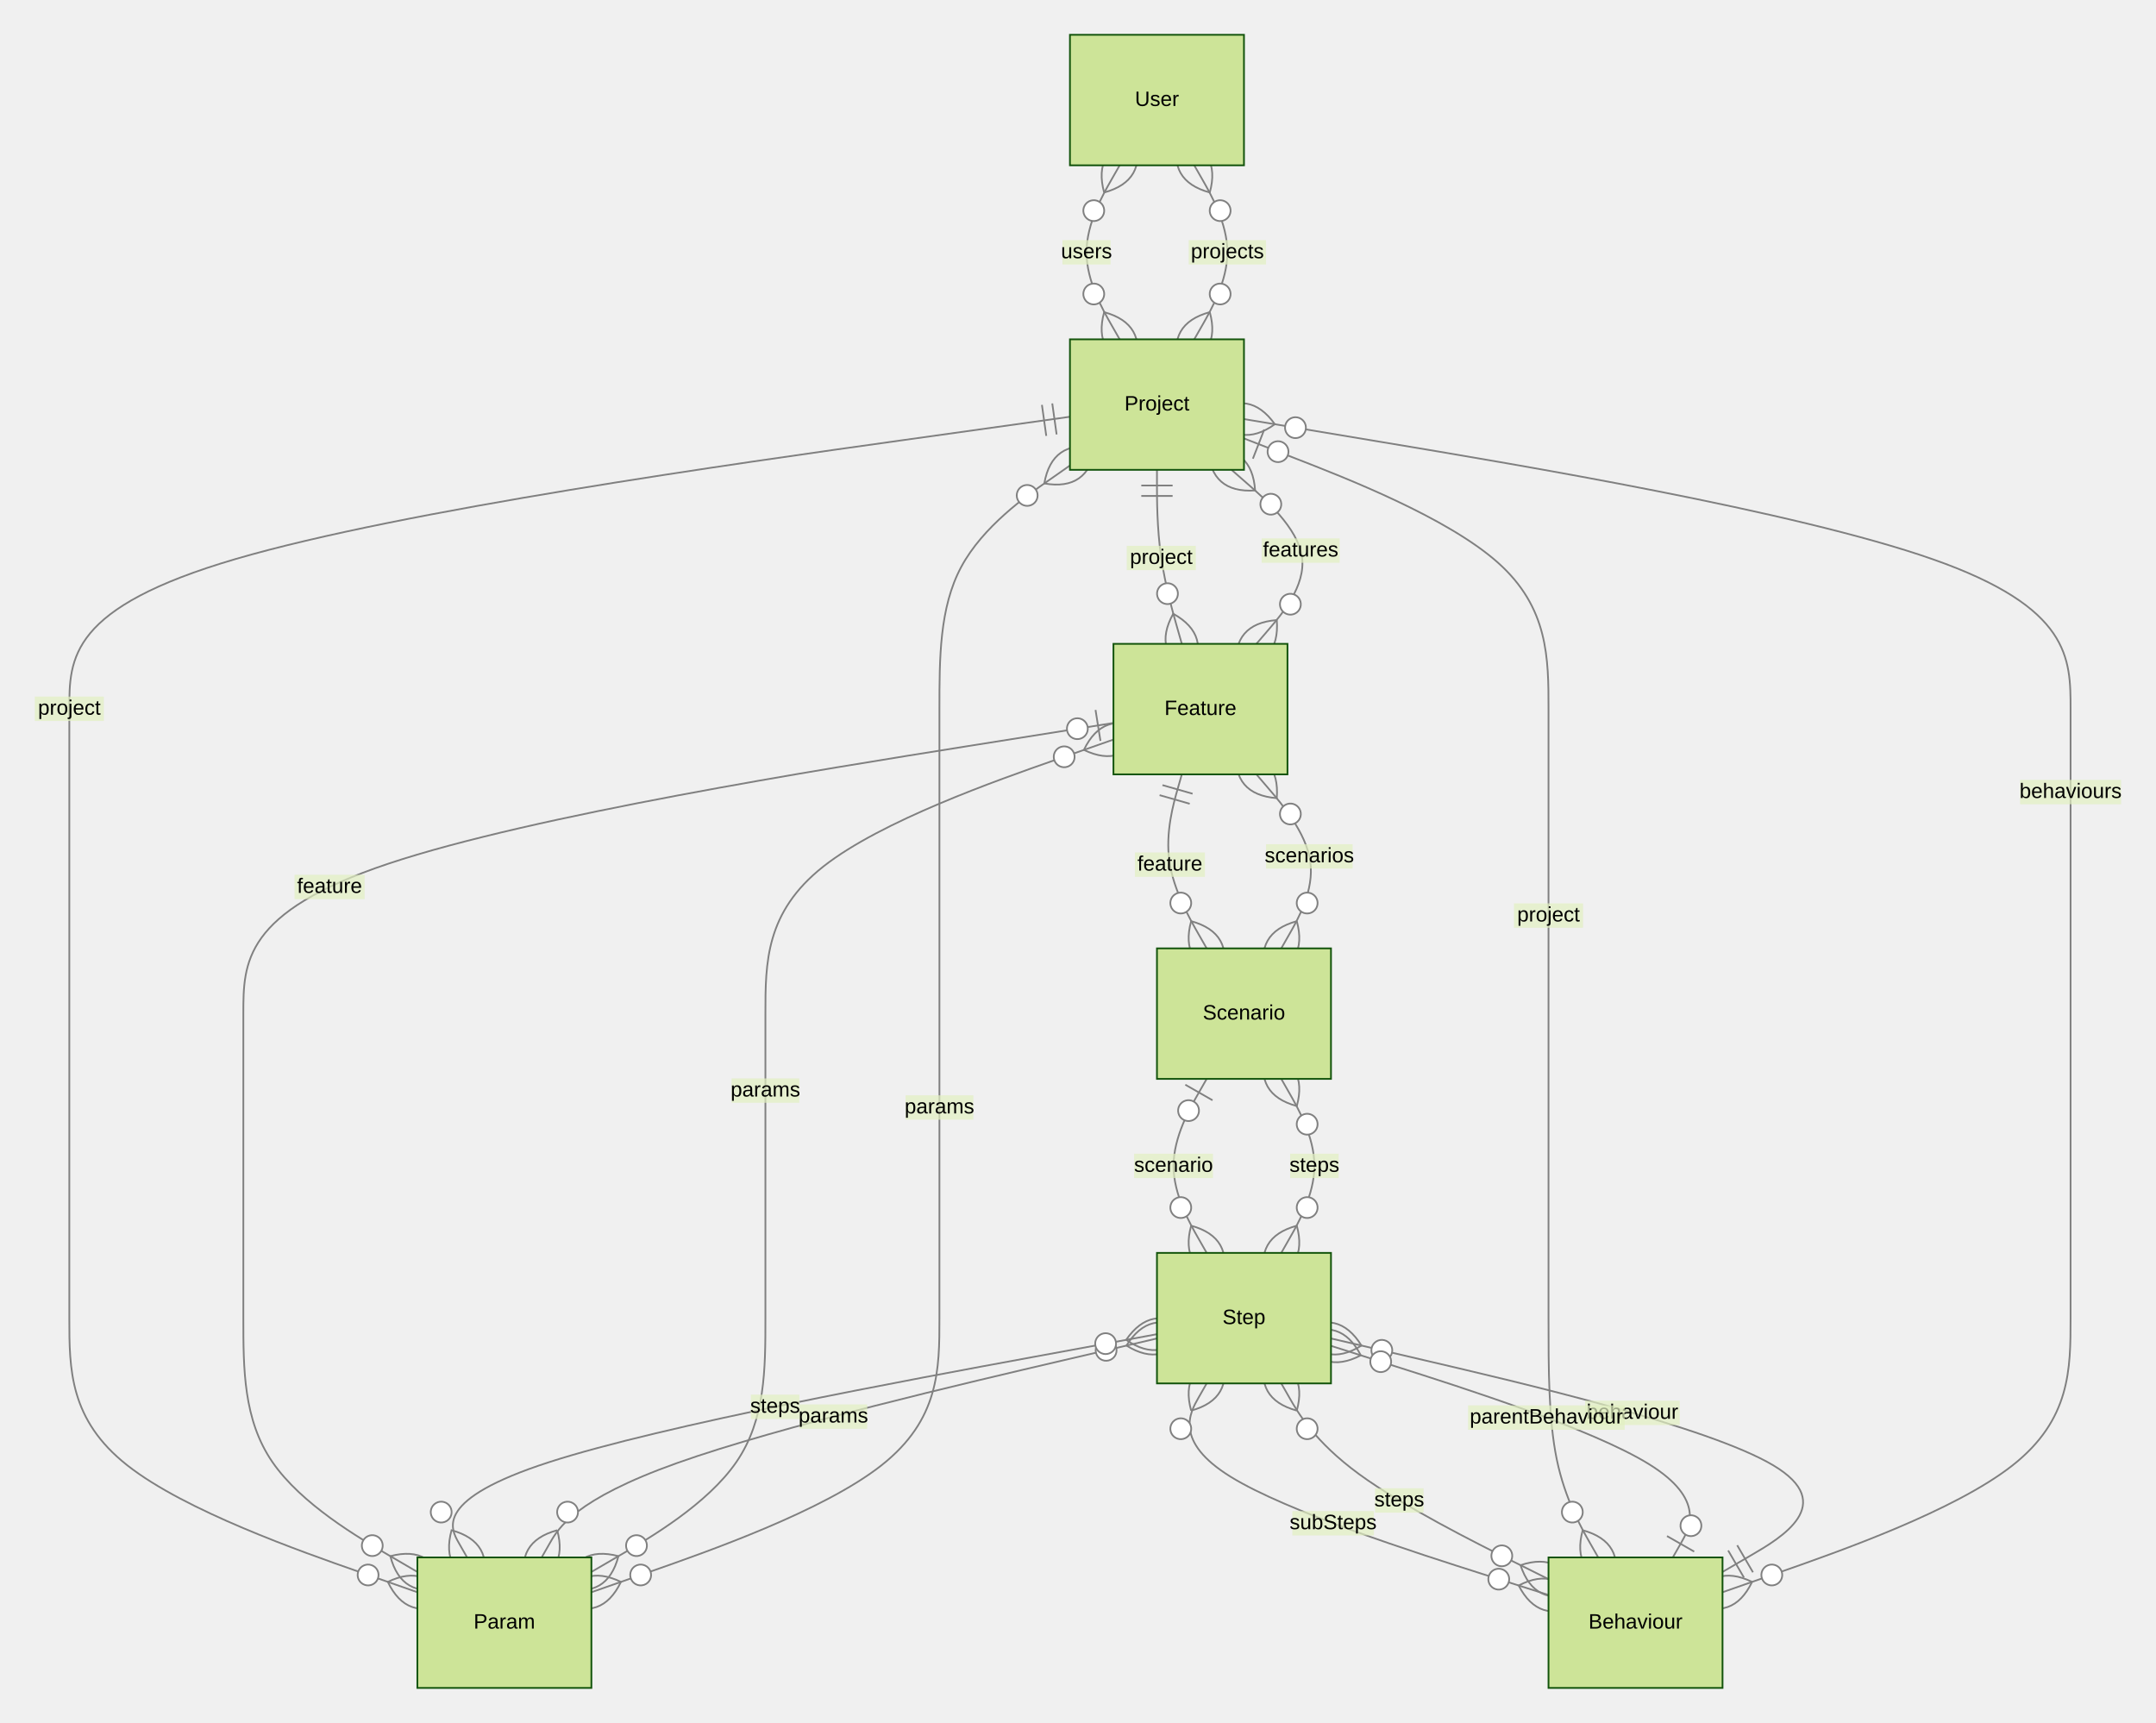
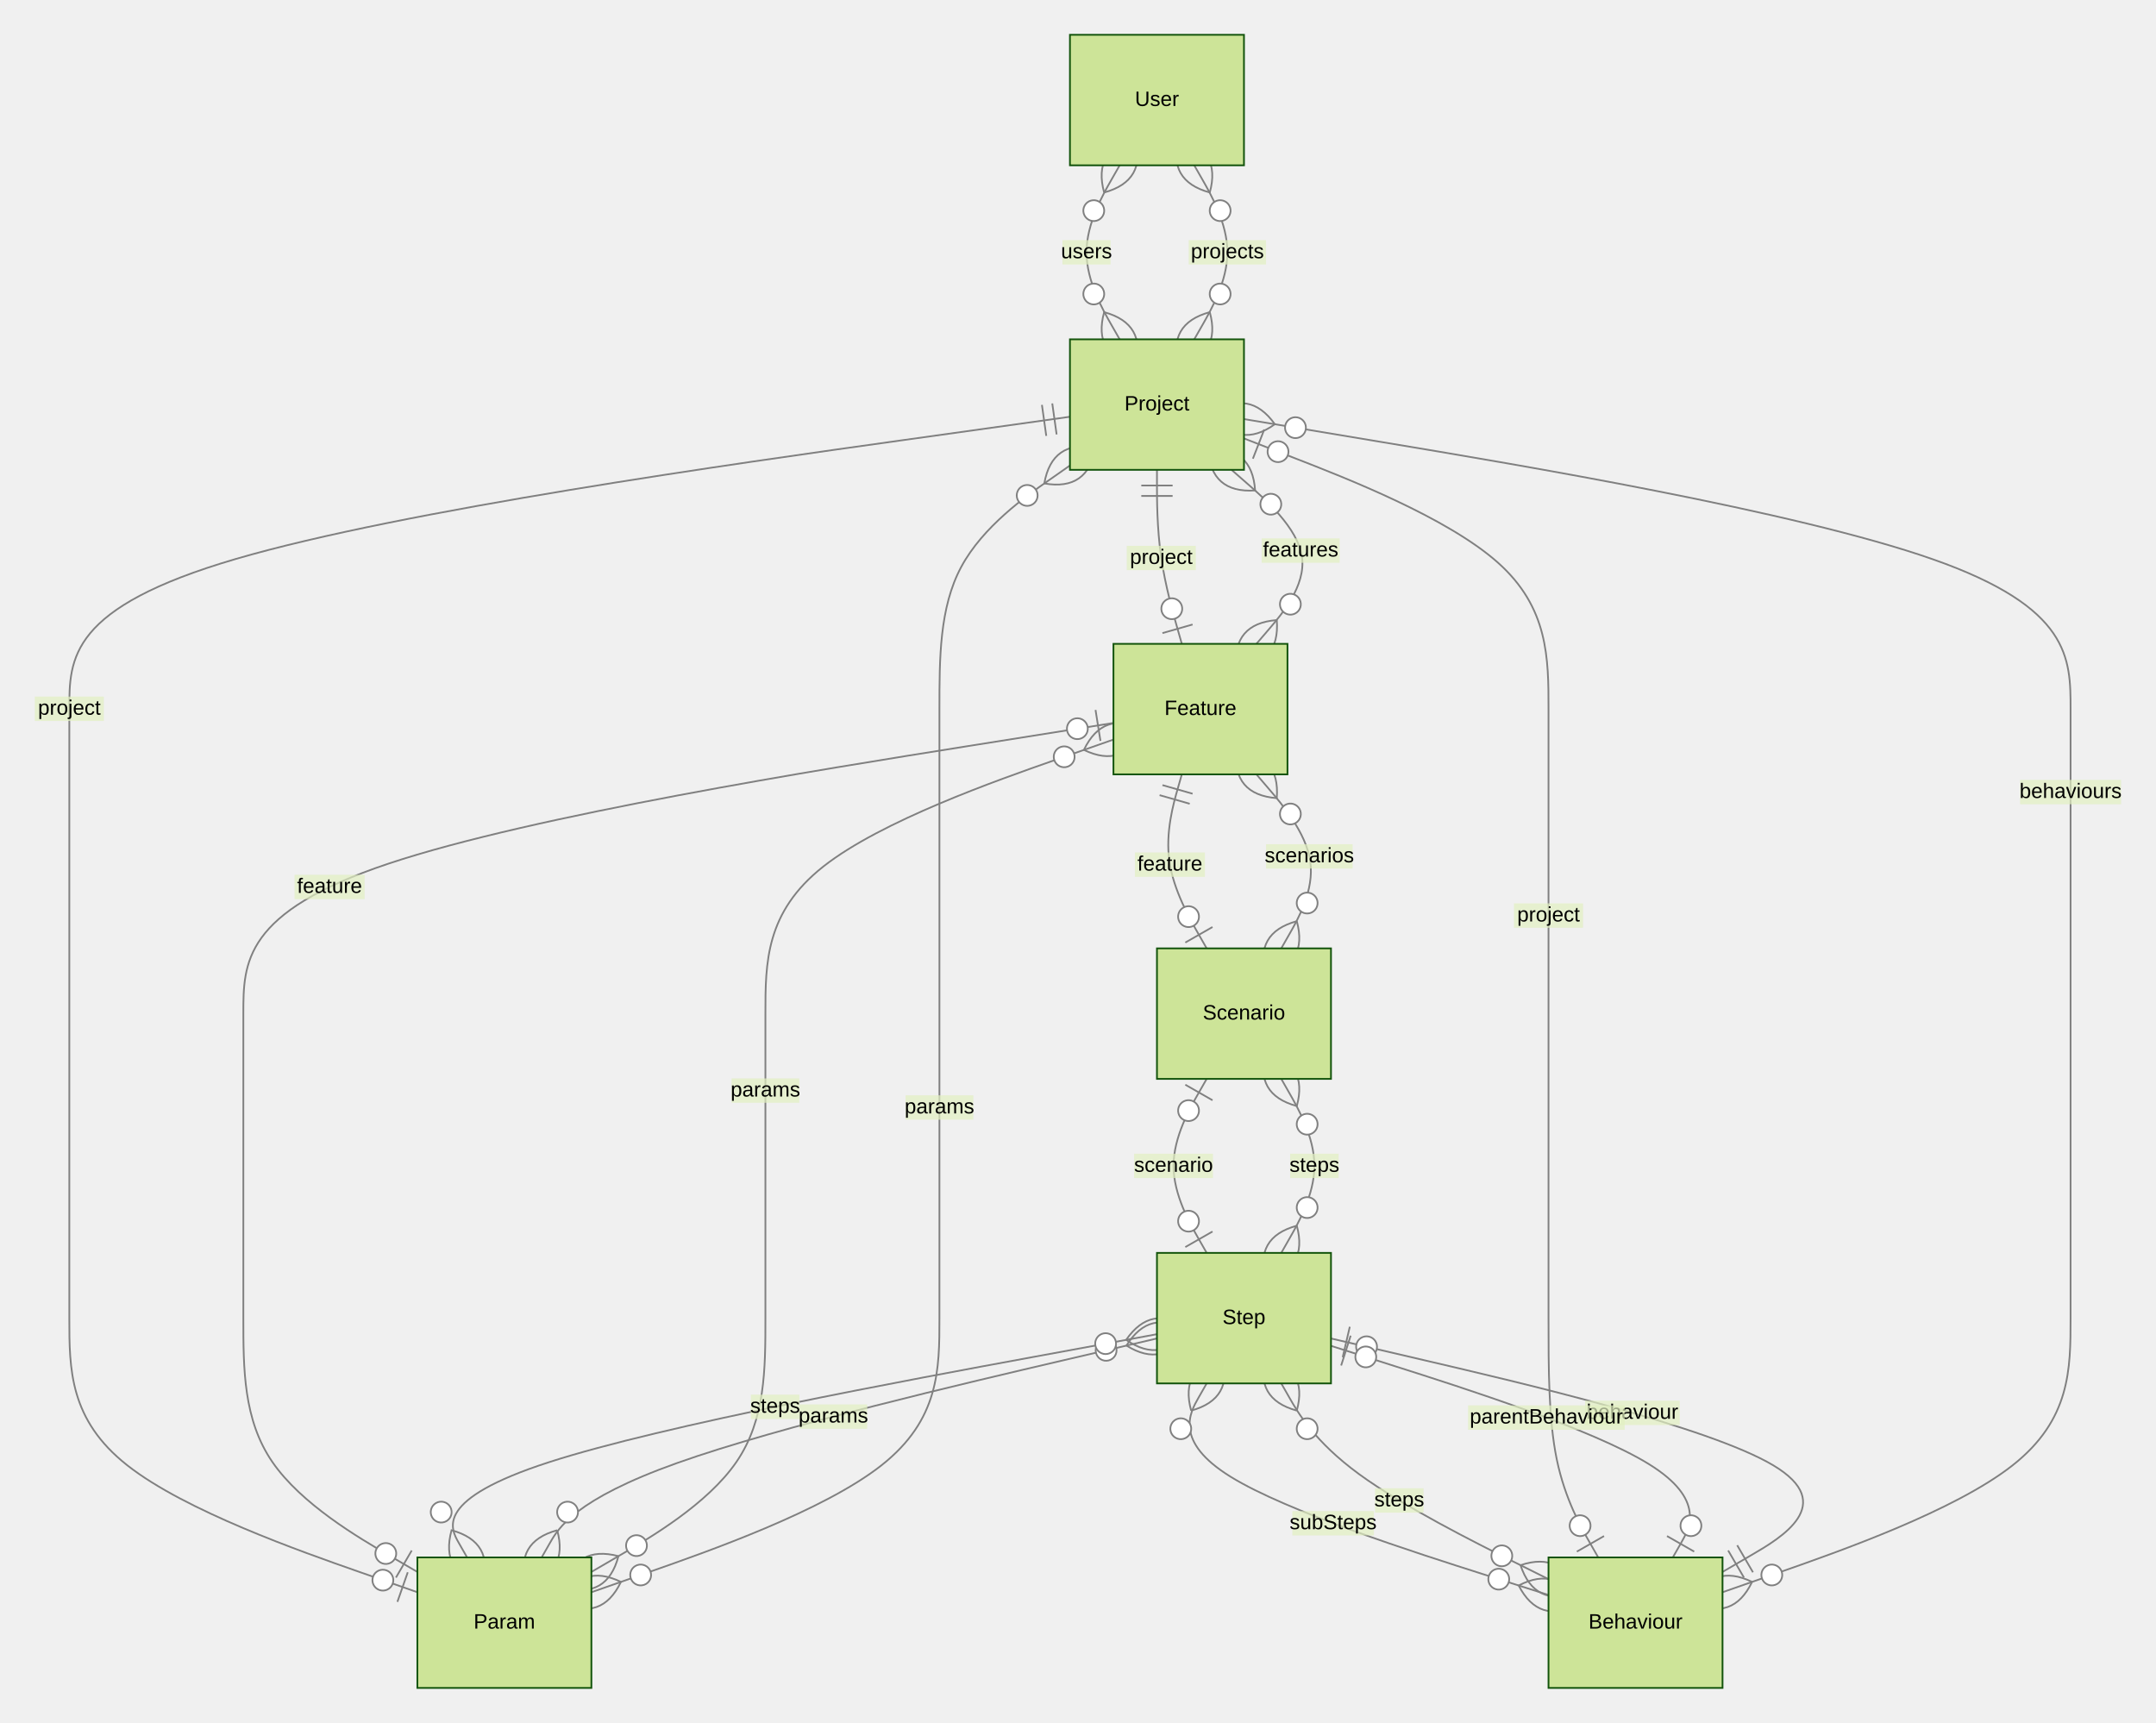
<svg xmlns="http://www.w3.org/2000/svg" aria-roledescription="er" role="graphics-document document" viewBox="-219.838 0 1238.928 990" style="max-width: 1238.93px; background-color: white;" width="100%" id="mermaid-0">
  <style>#mermaid-0{font-family:"trebuchet ms",verdana,arial,sans-serif;font-size:16px;fill:#000000;}#mermaid-0 .error-icon{fill:#552222;}#mermaid-0 .error-text{fill:#552222;stroke:#552222;}#mermaid-0 .edge-thickness-normal{stroke-width:2px;}#mermaid-0 .edge-thickness-thick{stroke-width:3.5px;}#mermaid-0 .edge-pattern-solid{stroke-dasharray:0;}#mermaid-0 .edge-pattern-dashed{stroke-dasharray:3;}#mermaid-0 .edge-pattern-dotted{stroke-dasharray:2;}#mermaid-0 .marker{fill:#000000;stroke:#000000;}#mermaid-0 .marker.cross{stroke:#000000;}#mermaid-0 svg{font-family:"trebuchet ms",verdana,arial,sans-serif;font-size:16px;}#mermaid-0 .entityBox{fill:#cde498;stroke:#13540c;}#mermaid-0 .attributeBoxOdd{fill:#ffffff;stroke:#13540c;}#mermaid-0 .attributeBoxEven{fill:#f2f2f2;stroke:#13540c;}#mermaid-0 .relationshipLabelBox{fill:hsl(78.158, 58.462%, 84.51%);opacity:0.7;background-color:hsl(78.158, 58.462%, 84.51%);}#mermaid-0 .relationshipLabelBox rect{opacity:0.5;}#mermaid-0 .relationshipLine{stroke:#000000;}#mermaid-0 .entityTitleText{text-anchor:middle;font-size:18px;fill:#000000;}#mermaid-0 :root{--mermaid-font-family:"trebuchet ms",verdana,arial,sans-serif;}</style>
  <g />
  <defs>
    <marker orient="auto" markerHeight="18" markerWidth="18" refY="9" refX="0" id="ONLY_ONE_START">
      <path d="M9,0 L9,18 M15,0 L15,18" fill="none" stroke="gray" />
    </marker>
  </defs>
  <defs>
    <marker orient="auto" markerHeight="18" markerWidth="18" refY="9" refX="18" id="ONLY_ONE_END">
      <path d="M3,0 L3,18 M9,0 L9,18" fill="none" stroke="gray" />
    </marker>
  </defs>
  <defs>
    <marker orient="auto" markerHeight="18" markerWidth="30" refY="9" refX="0" id="ZERO_OR_ONE_START">
      <circle r="6" cy="9" cx="21" fill="white" stroke="gray" />
      <path d="M9,0 L9,18" fill="none" stroke="gray" />
    </marker>
  </defs>
  <defs>
    <marker orient="auto" markerHeight="18" markerWidth="30" refY="9" refX="30" id="ZERO_OR_ONE_END">
      <circle r="6" cy="9" cx="9" fill="white" stroke="gray" />
      <path d="M21,0 L21,18" fill="none" stroke="gray" />
    </marker>
  </defs>
  <defs>
    <marker orient="auto" markerHeight="36" markerWidth="45" refY="18" refX="18" id="ONE_OR_MORE_START">
      <path d="M0,18 Q 18,0 36,18 Q 18,36 0,18 M42,9 L42,27" fill="none" stroke="gray" />
    </marker>
  </defs>
  <defs>
    <marker orient="auto" markerHeight="36" markerWidth="45" refY="18" refX="27" id="ONE_OR_MORE_END">
      <path d="M3,9 L3,27 M9,18 Q27,0 45,18 Q27,36 9,18" fill="none" stroke="gray" />
    </marker>
  </defs>
  <defs>
    <marker orient="auto" markerHeight="36" markerWidth="57" refY="18" refX="18" id="ZERO_OR_MORE_START">
      <circle r="6" cy="18" cx="48" fill="white" stroke="gray" />
      <path d="M0,18 Q18,0 36,18 Q18,36 0,18" fill="none" stroke="gray" />
    </marker>
  </defs>
  <defs>
    <marker orient="auto" markerHeight="36" markerWidth="57" refY="18" refX="39" id="ZERO_OR_MORE_END">
      <circle r="6" cy="18" cx="9" fill="white" stroke="gray" />
      <path d="M21,18 Q39,0 57,18 Q39,36 21,18" fill="none" stroke="gray" />
    </marker>
  </defs>
  <path style="stroke: gray; fill: none;" marker-start="url(#ZERO_OR_MORE_START)" marker-end="url(#ZERO_OR_MORE_END)" d="M466.429,95L471.19,103.333C475.952,111.667,485.476,128.333,485.476,145C485.476,161.667,475.952,178.333,471.19,186.667L466.429,195" class="er relationshipLine" />
  <path style="stroke: gray; fill: none;" marker-start="url(#ZERO_OR_MORE_START)" marker-end="url(#ZERO_OR_MORE_END)" d="M423.571,195L418.81,186.667C414.048,178.333,404.524,161.667,404.524,145C404.524,128.333,414.048,111.667,418.81,103.333L423.571,95" class="er relationshipLine" />
  <path style="stroke: gray; fill: none;" marker-start="url(#ZERO_OR_MORE_START)" marker-end="url(#ZERO_OR_MORE_END)" d="M487.857,270L497.381,278.333C506.905,286.667,525.952,303.333,528.333,320C530.714,336.667,516.429,353.333,509.286,361.667L502.143,370" class="er relationshipLine" />
  <path style="stroke: gray; fill: none;" marker-start="url(#ZERO_OR_MORE_START)" marker-end="url(#ZERO_OR_MORE_END)" d="M495,240.833L574.167,254.028C653.333,267.222,811.667,293.611,890.833,321.389C970,349.167,970,378.333,970,407.5C970,436.667,970,465.833,970,495C970,524.167,970,553.333,970,582.5C970,611.667,970,640.833,970,670C970,699.167,970,728.333,970,757.5C970,786.667,970,815.833,936.667,842.083C903.333,868.333,836.667,891.667,803.333,903.333L770,915" class="er relationshipLine" />
  <path style="stroke: gray; fill: none;" marker-start="url(#ZERO_OR_MORE_START)" marker-end="url(#ZERO_OR_MORE_END)" d="M395,267.5L382.5,276.25C370,285,345,302.5,332.5,325.833C320,349.167,320,378.333,320,407.5C320,436.667,320,465.833,320,495C320,524.167,320,553.333,320,582.5C320,611.667,320,640.833,320,670C320,699.167,320,728.333,320,757.5C320,786.667,320,815.833,286.667,842.083C253.333,868.333,186.667,891.667,153.333,903.333L120,915" class="er relationshipLine" />
  <path style="stroke: gray; fill: none;" marker-start="url(#ZERO_OR_MORE_START)" marker-end="url(#ZERO_OR_MORE_END)" d="M502.143,445L509.286,453.333C516.429,461.667,530.714,478.333,533.095,495C535.476,511.667,525.952,528.333,521.19,536.667L516.429,545" class="er relationshipLine" />
  <path style="stroke: gray; fill: none;" marker-start="url(#ZERO_OR_MORE_START)" marker-end="url(#ZERO_OR_MORE_END)" d="M420,425L386.667,436.667C353.333,448.333,286.667,471.667,253.333,497.917C220,524.167,220,553.333,220,582.5C220,611.667,220,640.833,220,670C220,699.167,220,728.333,220,757.5C220,786.667,220,815.833,203.333,840.139C186.667,864.444,153.333,883.889,136.667,893.611L120,903.333" class="er relationshipLine" />
-   <path style="stroke: gray; fill: none;" marker-start="url(#ZERO_OR_MORE_START)" marker-end="url(#ONLY_ONE_END)" d="M459.286,370L456.905,361.667C454.524,353.333,449.762,336.667,447.381,320C445,303.333,445,286.667,445,278.333L445,270" class="er relationshipLine" />
+   <path style="stroke: gray; fill: none;" marker-start="url(#ZERO_OR_ONE_START)" marker-end="url(#ONLY_ONE_END)" d="M459.286,370L456.905,361.667C454.524,353.333,449.762,336.667,447.381,320C445,303.333,445,286.667,445,278.333L445,270" class="er relationshipLine" />
  <path style="stroke: gray; fill: none;" marker-start="url(#ZERO_OR_MORE_START)" marker-end="url(#ZERO_OR_MORE_END)" d="M516.429,620L521.19,628.333C525.952,636.667,535.476,653.333,535.476,670C535.476,686.667,525.952,703.333,521.19,711.667L516.429,720" class="er relationshipLine" />
-   <path style="stroke: gray; fill: none;" marker-start="url(#ZERO_OR_MORE_START)" marker-end="url(#ONLY_ONE_END)" d="M473.571,545L468.81,536.667C464.048,528.333,454.524,511.667,452.143,495C449.762,478.333,454.524,461.667,456.905,453.333L459.286,445" class="er relationshipLine" />
+   <path style="stroke: gray; fill: none;" marker-start="url(#ZERO_OR_ONE_START)" marker-end="url(#ONLY_ONE_END)" d="M473.571,545L468.81,536.667C464.048,528.333,454.524,511.667,452.143,495C449.762,478.333,454.524,461.667,456.905,453.333L459.286,445" class="er relationshipLine" />
  <path style="stroke: gray; fill: none;" marker-start="url(#ZERO_OR_MORE_START)" marker-end="url(#ZERO_OR_MORE_END)" d="M445,769.167L390.833,781.806C336.667,794.444,228.333,819.722,169.405,840.694C110.476,861.667,100.952,878.333,96.19,886.667L91.429,895" class="er relationshipLine" />
-   <path style="stroke: gray; fill: none;" marker-start="url(#ZERO_OR_MORE_START)" marker-end="url(#ONLY_ONE_END)" d="M545,769.167L599.167,781.806C653.333,794.444,761.667,819.722,799.167,842.083C836.667,864.444,803.333,883.889,786.667,893.611L770,903.333" class="er relationshipLine" />
-   <path style="stroke: gray; fill: none;" marker-start="url(#ZERO_OR_MORE_START)" marker-end="url(#ZERO_OR_ONE_END)" d="M473.571,720L468.81,711.667C464.048,703.333,454.524,686.667,454.524,670C454.524,653.333,464.048,636.667,468.81,628.333L473.571,620" class="er relationshipLine" />
-   <path style="stroke: gray; fill: none;" marker-start="url(#ZERO_OR_MORE_START)" marker-end="url(#ZERO_OR_ONE_END)" d="M545,773.409L582.5,785.341C620,797.273,695,821.136,727.738,841.402C760.476,861.667,750.952,878.333,746.19,886.667L741.429,895" class="er relationshipLine" />
-   <path style="stroke: gray; fill: none;" marker-start="url(#ZERO_OR_MORE_START)" marker-end="url(#ZERO_OR_ONE_END)" d="M698.571,895L693.81,886.667C689.048,878.333,679.524,861.667,674.762,838.75C670,815.833,670,786.667,670,757.5C670,728.333,670,699.167,670,670C670,640.833,670,611.667,670,582.5C670,553.333,670,524.167,670,495C670,465.833,670,436.667,670,407.5C670,378.333,670,349.167,640.833,323.241C611.667,297.315,553.333,274.63,524.167,263.287L495,251.944" class="er relationshipLine" />
+   <path style="stroke: gray; fill: none;" marker-start="url(#ZERO_OR_ONE_START)" marker-end="url(#ONLY_ONE_END)" d="M545,769.167L599.167,781.806C653.333,794.444,761.667,819.722,799.167,842.083C836.667,864.444,803.333,883.889,786.667,893.611L770,903.333" class="er relationshipLine" />
+   <path style="stroke: gray; fill: none;" marker-start="url(#ZERO_OR_ONE_START)" marker-end="url(#ZERO_OR_ONE_END)" d="M473.571,720L468.81,711.667C464.048,703.333,454.524,686.667,454.524,670C454.524,653.333,464.048,636.667,468.81,628.333L473.571,620" class="er relationshipLine" />
+   <path style="stroke: gray; fill: none;" marker-start="url(#ZERO_OR_ONE_START)" marker-end="url(#ZERO_OR_ONE_END)" d="M545,773.409L582.5,785.341C620,797.273,695,821.136,727.738,841.402C760.476,861.667,750.952,878.333,746.19,886.667L741.429,895" class="er relationshipLine" />
+   <path style="stroke: gray; fill: none;" marker-start="url(#ZERO_OR_ONE_START)" marker-end="url(#ZERO_OR_ONE_END)" d="M698.571,895L693.81,886.667C689.048,878.333,679.524,861.667,674.762,838.75C670,815.833,670,786.667,670,757.5C670,728.333,670,699.167,670,670C670,640.833,670,611.667,670,582.5C670,553.333,670,524.167,670,495C670,465.833,670,436.667,670,407.5C670,378.333,670,349.167,640.833,323.241C611.667,297.315,553.333,274.63,524.167,263.287L495,251.944" class="er relationshipLine" />
  <path style="stroke: gray; fill: none;" marker-start="url(#ZERO_OR_MORE_START)" marker-end="url(#ZERO_OR_MORE_END)" d="M670,907.5L649.167,897.083C628.333,886.667,586.667,865.833,561.071,847.083C535.476,828.333,525.952,811.667,521.19,803.333L516.429,795" class="er relationshipLine" />
  <path style="stroke: gray; fill: none;" marker-start="url(#ZERO_OR_MORE_START)" marker-end="url(#ZERO_OR_MORE_END)" d="M670,916.591L632.5,904.659C595,892.727,520,868.864,487.262,848.598C454.524,828.333,464.048,811.667,468.81,803.333L473.571,795" class="er relationshipLine" />
  <path style="stroke: gray; fill: none;" marker-start="url(#ZERO_OR_MORE_START)" marker-end="url(#ZERO_OR_MORE_END)" d="M48.571,895L43.81,886.667C39.048,878.333,29.524,861.667,95.595,840.285C161.667,818.904,303.333,792.807,374.167,779.759L445,766.711" class="er relationshipLine" />
-   <path style="stroke: gray; fill: none;" marker-start="url(#ZERO_OR_MORE_START)" marker-end="url(#ZERO_OR_ONE_END)" d="M20,903.333L3.333,893.611C-13.333,883.889,-46.667,864.444,-63.333,840.139C-80,815.833,-80,786.667,-80,757.5C-80,728.333,-80,699.167,-80,670C-80,640.833,-80,611.667,-80,582.5C-80,553.333,-80,524.167,3.333,496.326C86.667,468.485,253.333,441.97,336.667,428.712L420,415.455" class="er relationshipLine" />
-   <path style="stroke: gray; fill: none;" marker-start="url(#ZERO_OR_MORE_START)" marker-end="url(#ONLY_ONE_END)" d="M20,915L-13.333,903.333C-46.667,891.667,-113.333,868.333,-146.667,842.083C-180,815.833,-180,786.667,-180,757.5C-180,728.333,-180,699.167,-180,670C-180,640.833,-180,611.667,-180,582.5C-180,553.333,-180,524.167,-180,495C-180,465.833,-180,436.667,-180,407.5C-180,378.333,-180,349.167,-84.167,321.167C11.667,293.167,203.333,266.333,299.167,252.917L395,239.5" class="er relationshipLine" />
+   <path style="stroke: gray; fill: none;" marker-start="url(#ZERO_OR_ONE_START)" marker-end="url(#ZERO_OR_ONE_END)" d="M20,903.333L3.333,893.611C-13.333,883.889,-46.667,864.444,-63.333,840.139C-80,815.833,-80,786.667,-80,757.5C-80,728.333,-80,699.167,-80,670C-80,640.833,-80,611.667,-80,582.5C-80,553.333,-80,524.167,3.333,496.326C86.667,468.485,253.333,441.97,336.667,428.712L420,415.455" class="er relationshipLine" />
+   <path style="stroke: gray; fill: none;" marker-start="url(#ZERO_OR_ONE_START)" marker-end="url(#ONLY_ONE_END)" d="M20,915L-13.333,903.333C-46.667,891.667,-113.333,868.333,-146.667,842.083C-180,815.833,-180,786.667,-180,757.5C-180,728.333,-180,699.167,-180,670C-180,640.833,-180,611.667,-180,582.5C-180,553.333,-180,524.167,-180,495C-180,465.833,-180,436.667,-180,407.5C-180,378.333,-180,349.167,-84.167,321.167C11.667,293.167,203.333,266.333,299.167,252.917L395,239.5" class="er relationshipLine" />
  <g transform="translate(395,20 )" id="entity-User-818c511a-4a32-5484-ba70-875d765a9175">
    <rect height="75" width="100" y="0" x="0" class="er entityBox" />
    <text style="dominant-baseline: middle; text-anchor: middle; font-size: 12px;" transform="translate(50,37.5)" y="0" x="0" id="text-entity-User-818c511a-4a32-5484-ba70-875d765a9175" class="er entityLabel">User</text>
  </g>
  <g transform="translate(395,195 )" id="entity-Project-c2395ed5-a5fa-58df-9cbe-a2926add311c">
    <rect height="75" width="100" y="0" x="0" class="er entityBox" />
    <text style="dominant-baseline: middle; text-anchor: middle; font-size: 12px;" transform="translate(50,37.5)" y="0" x="0" id="text-entity-Project-c2395ed5-a5fa-58df-9cbe-a2926add311c" class="er entityLabel">Project</text>
  </g>
  <g transform="translate(420,370 )" id="entity-Feature-4fad3d01-3517-571c-a342-eed3efd89186">
    <rect height="75" width="100" y="0" x="0" class="er entityBox" />
    <text style="dominant-baseline: middle; text-anchor: middle; font-size: 12px;" transform="translate(50,37.5)" y="0" x="0" id="text-entity-Feature-4fad3d01-3517-571c-a342-eed3efd89186" class="er entityLabel">Feature</text>
  </g>
  <g transform="translate(445,545 )" id="entity-Scenario-c93c47a9-e6c7-5329-9f48-596f0b9a515d">
    <rect height="75" width="100" y="0" x="0" class="er entityBox" />
    <text style="dominant-baseline: middle; text-anchor: middle; font-size: 12px;" transform="translate(50,37.5)" y="0" x="0" id="text-entity-Scenario-c93c47a9-e6c7-5329-9f48-596f0b9a515d" class="er entityLabel">Scenario</text>
  </g>
  <g transform="translate(445,720 )" id="entity-Step-e219be1f-61cb-5c54-96b3-c2b2bab46dfc">
    <rect height="75" width="100" y="0" x="0" class="er entityBox" />
    <text style="dominant-baseline: middle; text-anchor: middle; font-size: 12px;" transform="translate(50,37.5)" y="0" x="0" id="text-entity-Step-e219be1f-61cb-5c54-96b3-c2b2bab46dfc" class="er entityLabel">Step</text>
  </g>
  <g transform="translate(670,895 )" id="entity-Behaviour-97a2395c-598e-5946-8da9-ce5730d44919">
    <rect height="75" width="100" y="0" x="0" class="er entityBox" />
    <text style="dominant-baseline: middle; text-anchor: middle; font-size: 12px;" transform="translate(50,37.5)" y="0" x="0" id="text-entity-Behaviour-97a2395c-598e-5946-8da9-ce5730d44919" class="er entityLabel">Behaviour</text>
  </g>
  <g transform="translate(20,895 )" id="entity-Param-e2866454-d78f-59a5-b770-d23bf52d1823">
    <rect height="75" width="100" y="0" x="0" class="er entityBox" />
    <text style="dominant-baseline: middle; text-anchor: middle; font-size: 12px;" transform="translate(50,37.5)" y="0" x="0" id="text-entity-Param-e2866454-d78f-59a5-b770-d23bf52d1823" class="er entityLabel">Param</text>
  </g>
  <rect height="14" width="44.434" y="138" x="463.259" class="er relationshipLabelBox" />
  <text style="text-anchor: middle; dominant-baseline: middle; font-size: 12px;" y="145" x="485.476" id="rel1" class="er relationshipLabel">projects</text>
  <rect height="14" width="27.623" y="138" x="390.712" class="er relationshipLabelBox" />
  <text style="text-anchor: middle; dominant-baseline: middle; font-size: 12px;" y="145" x="404.524" id="rel2" class="er relationshipLabel">users</text>
  <rect height="14" width="44.809" y="309.397" x="505.163" class="er relationshipLabelBox" />
  <text style="text-anchor: middle; dominant-baseline: middle; font-size: 12px;" y="316.397" x="527.568" id="rel3" class="er relationshipLabel">features</text>
  <rect height="14" width="58.051" y="448.171" x="940.975" class="er relationshipLabelBox" />
  <text style="text-anchor: middle; dominant-baseline: middle; font-size: 12px;" y="455.171" x="970" id="rel4" class="er relationshipLabel">behaviours</text>
  <rect height="14" width="38.92" y="629.437" x="300.54" class="er relationshipLabelBox" />
  <text style="text-anchor: middle; dominant-baseline: middle; font-size: 12px;" y="636.437" x="320" id="rel5" class="er relationshipLabel">params</text>
  <rect height="14" width="49.73" y="485.131" x="507.705" class="er relationshipLabelBox" />
  <text style="text-anchor: middle; dominant-baseline: middle; font-size: 12px;" y="492.131" x="532.571" id="rel6" class="er relationshipLabel">scenarios</text>
  <rect height="14" width="38.92" y="619.724" x="200.54" class="er relationshipLabelBox" />
  <text style="text-anchor: middle; dominant-baseline: middle; font-size: 12px;" y="626.724" x="220" id="rel7" class="er relationshipLabel">params</text>
  <rect height="14" width="39.676" y="313.662" x="427.639" class="er relationshipLabelBox" />
  <text style="text-anchor: middle; dominant-baseline: middle; font-size: 12px;" y="320.662" x="447.477" id="rel8" class="er relationshipLabel">project</text>
  <rect height="14" width="27.846" y="663" x="521.553" class="er relationshipLabelBox" />
  <text style="text-anchor: middle; dominant-baseline: middle; font-size: 12px;" y="670" x="535.476" id="rel9" class="er relationshipLabel">steps</text>
  <rect height="14" width="40.264" y="489.883" x="432.31" class="er relationshipLabelBox" />
  <text style="text-anchor: middle; dominant-baseline: middle; font-size: 12px;" y="496.883" x="452.442" id="rel10" class="er relationshipLabel">feature</text>
  <rect height="14" width="38.92" y="807.063" x="239.57" class="er relationshipLabelBox" />
  <text style="text-anchor: middle; dominant-baseline: middle; font-size: 12px;" y="814.063" x="259.03" id="rel11" class="er relationshipLabel">params</text>
  <rect height="14" width="54.387" y="804.922" x="691.022" class="er relationshipLabelBox" />
  <text style="text-anchor: middle; dominant-baseline: middle; font-size: 12px;" y="811.922" x="718.215" id="rel12" class="er relationshipLabel">behaviour</text>
  <rect height="14" width="45.291" y="663" x="431.878" class="er relationshipLabelBox" />
  <text style="text-anchor: middle; dominant-baseline: middle; font-size: 12px;" y="670" x="454.524" id="rel13" class="er relationshipLabel">scenario</text>
  <rect height="14" width="90.006" y="807.636" x="623.764" class="er relationshipLabelBox" />
  <text style="text-anchor: middle; dominant-baseline: middle; font-size: 12px;" y="814.636" x="668.767" id="rel14" class="er relationshipLabel">parentBehaviour</text>
  <rect height="14" width="39.676" y="519.135" x="650.162" class="er relationshipLabelBox" />
  <text style="text-anchor: middle; dominant-baseline: middle; font-size: 12px;" y="526.135" x="670" id="rel15" class="er relationshipLabel">project</text>
  <rect height="14" width="27.846" y="855.265" x="570.311" class="er relationshipLabelBox" />
  <text style="text-anchor: middle; dominant-baseline: middle; font-size: 12px;" y="862.265" x="584.234" id="rel16" class="er relationshipLabel">steps</text>
  <rect height="14" width="46.859" y="868.364" x="522.803" class="er relationshipLabelBox" />
  <text style="text-anchor: middle; dominant-baseline: middle; font-size: 12px;" y="875.364" x="546.233" id="rel17" class="er relationshipLabel">subSteps</text>
  <rect height="14" width="27.846" y="801.456" x="211.652" class="er relationshipLabelBox" />
  <text style="text-anchor: middle; dominant-baseline: middle; font-size: 12px;" y="808.456" x="225.575" id="rel18" class="er relationshipLabel">steps</text>
  <rect height="14" width="40.264" y="502.71" x="-50.581" class="er relationshipLabelBox" />
  <text style="text-anchor: middle; dominant-baseline: middle; font-size: 12px;" y="509.71" x="-30.449" id="rel19" class="er relationshipLabel">feature</text>
  <rect height="14" width="39.676" y="400.316" x="-199.838" class="er relationshipLabelBox" />
  <text style="text-anchor: middle; dominant-baseline: middle; font-size: 12px;" y="407.316" x="-180" id="rel20" class="er relationshipLabel">project</text>
</svg>
